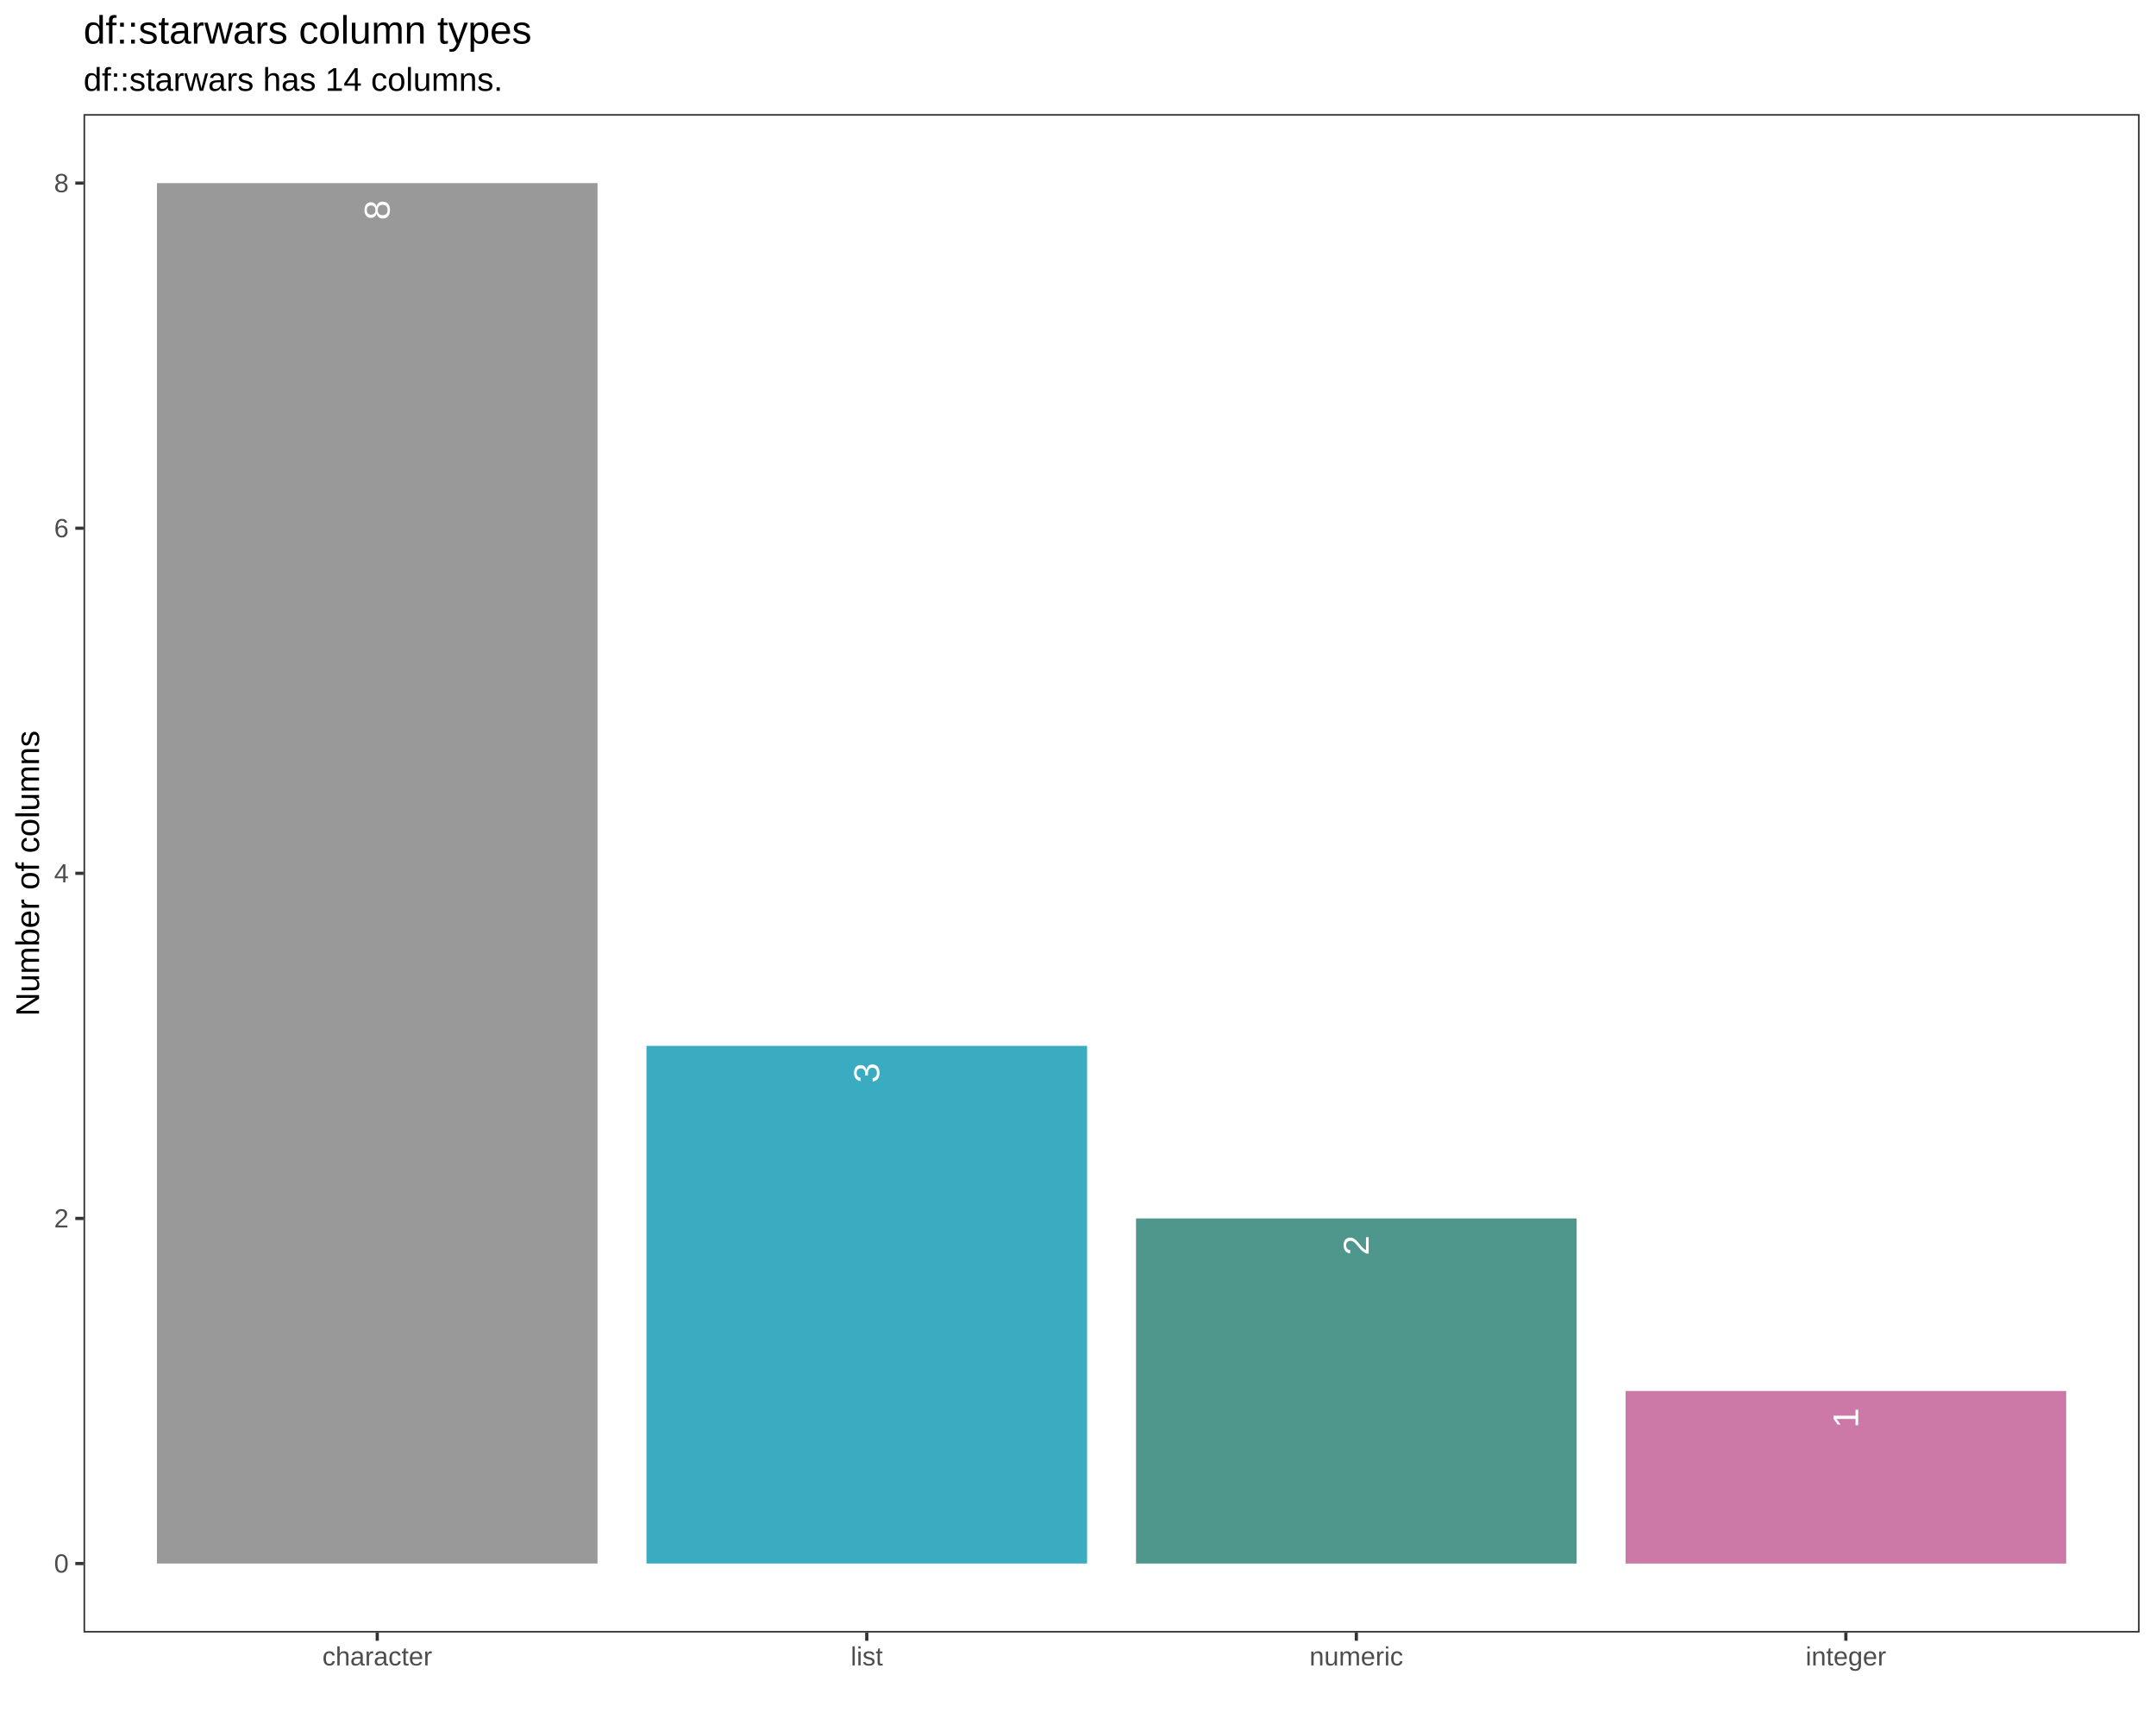
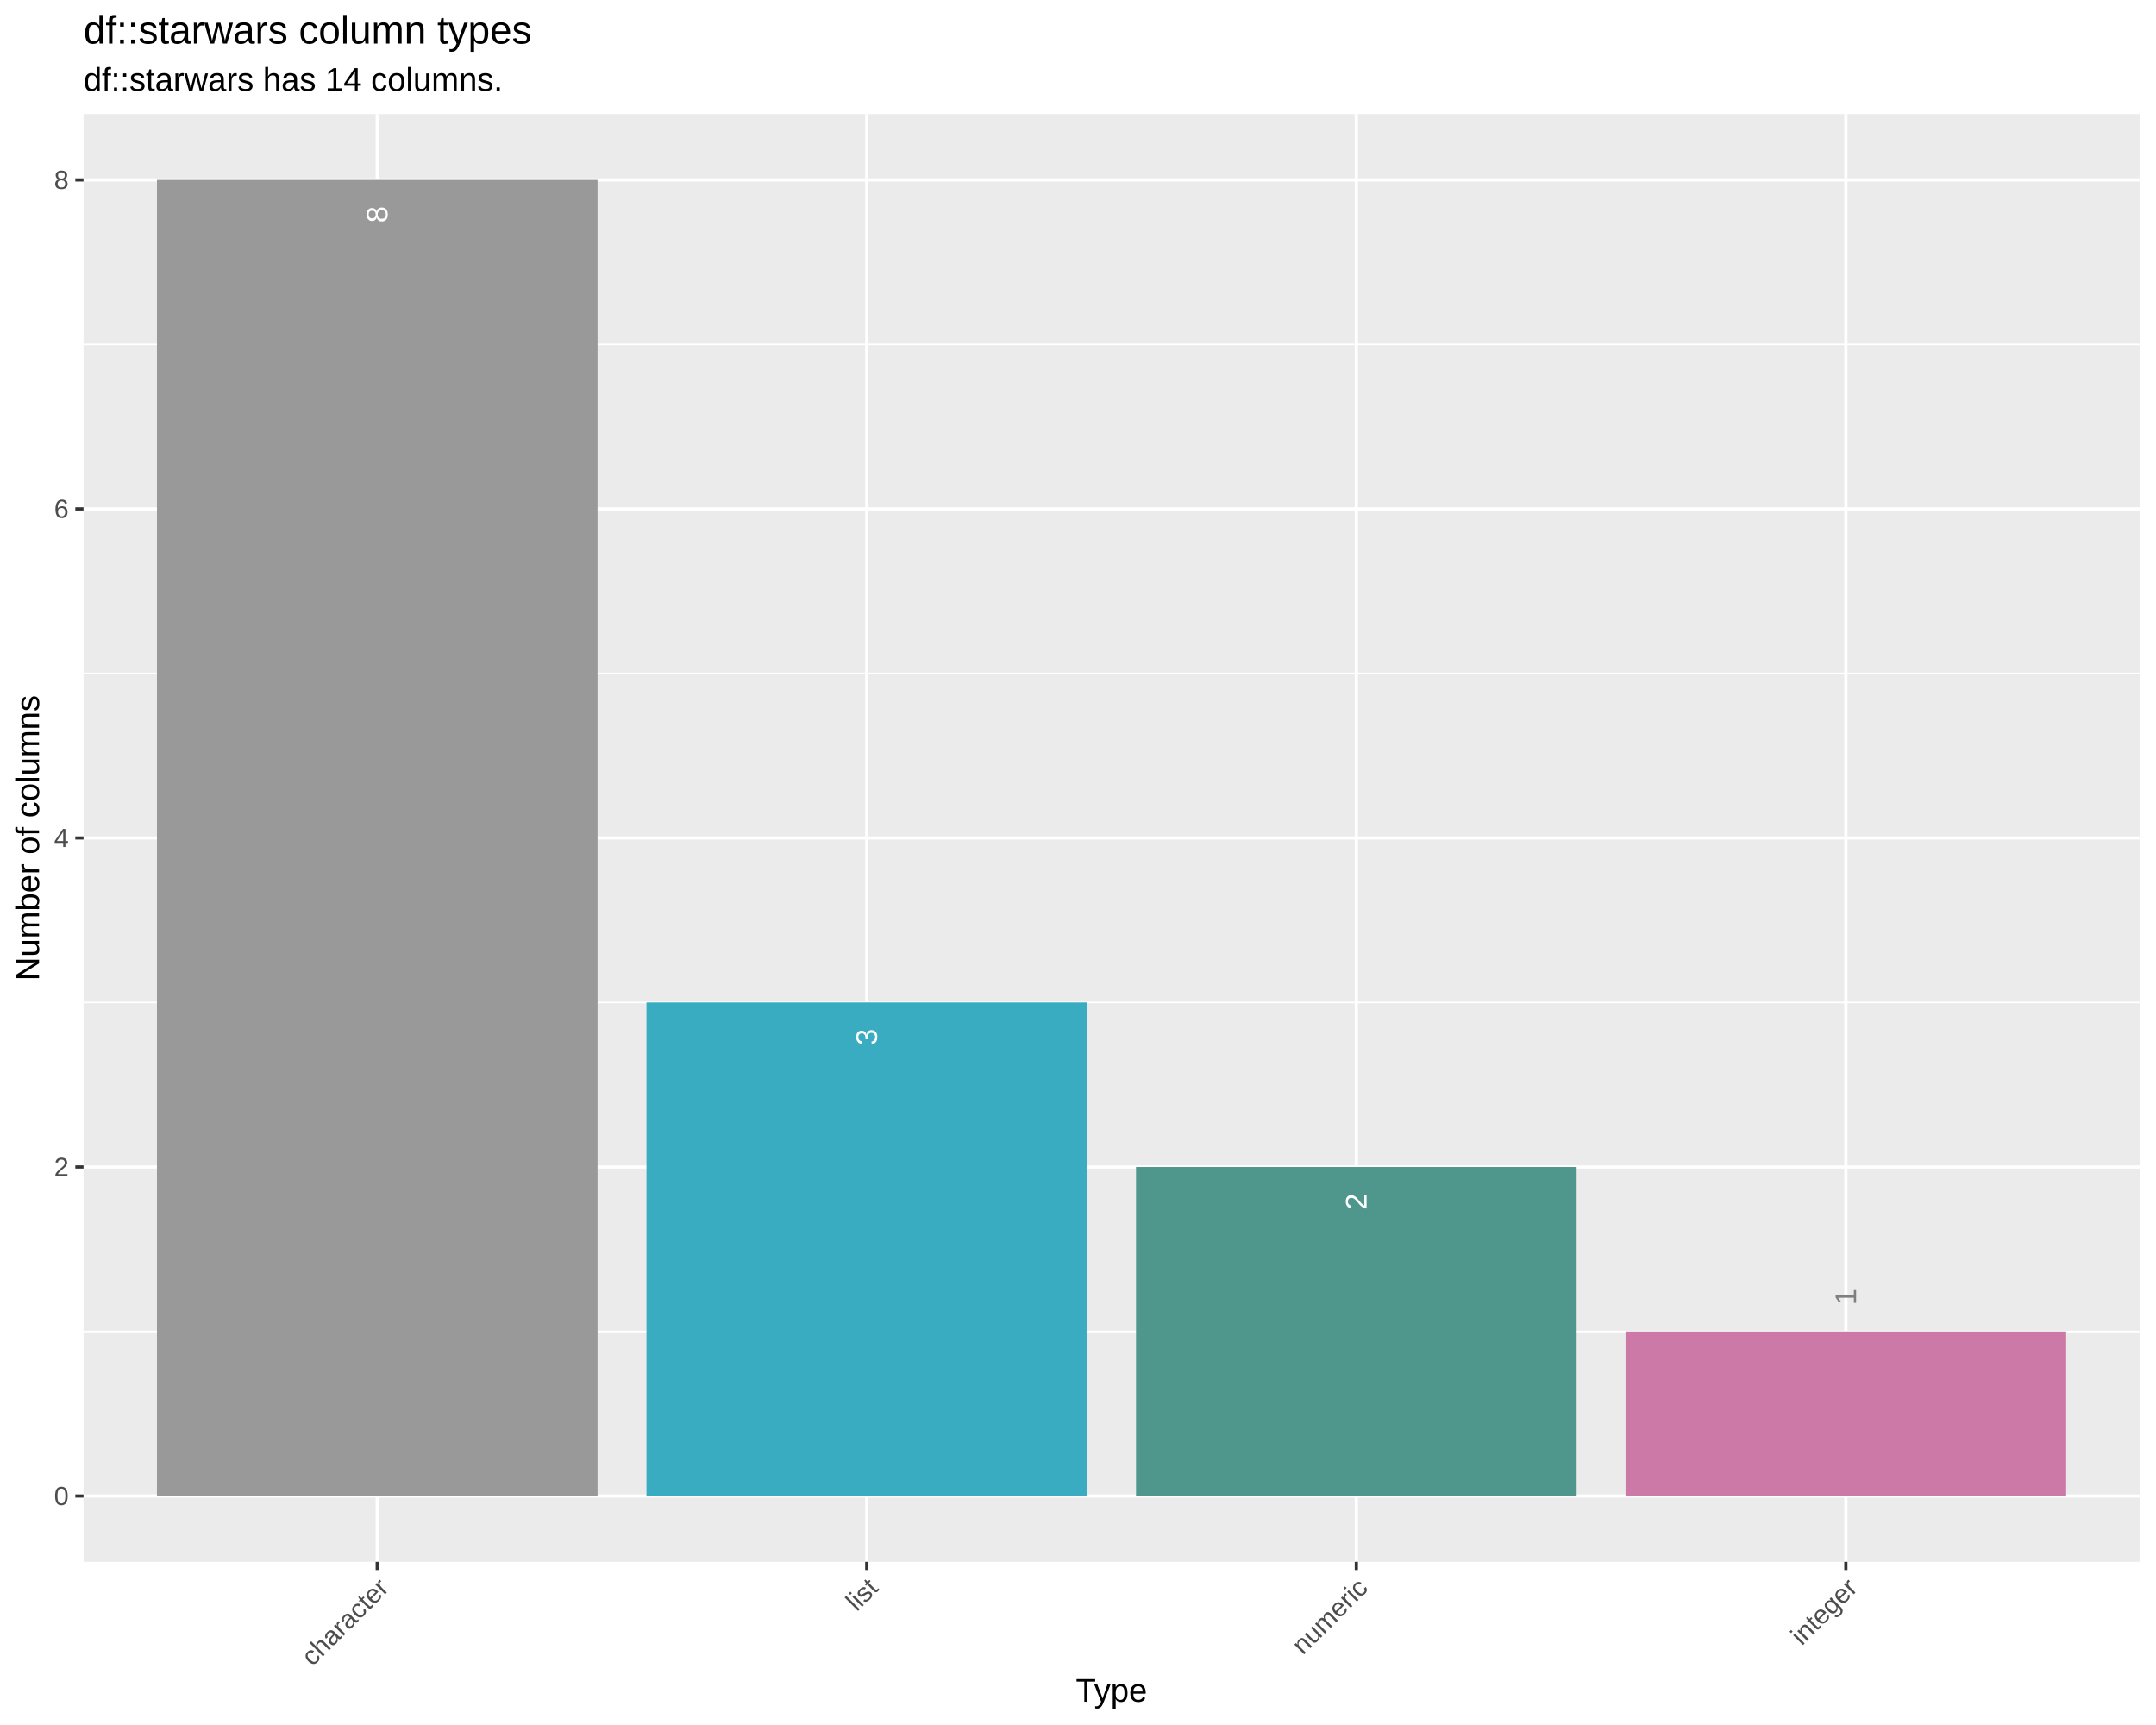
<svg xmlns="http://www.w3.org/2000/svg" viewBox="0 0 720.00 576.00">
  <defs>
    <style type="text/css">
    line, polyline, polygon, path, rect, circle {
      fill: none;
      stroke: #000000;
      stroke-linecap: round;
      stroke-linejoin: round;
      stroke-miterlimit: 10.00;
    }
  </style>
  </defs>
  <rect width="100%" height="100%" style="stroke: none; fill: #FFFFFF;" />
  <rect x="0.00" y="0.00" width="720.00" height="576.00" style="stroke-width: 1.07; stroke: #FFFFFF; fill: #FFFFFF;" />
  <defs>
-     <clipPath id="cpMjcuODl8NzE0LjUyfDU0NS4xM3wzOC4wOQ==">
-       <rect x="27.89" y="38.09" width="686.64" height="507.04" />
+     <clipPath id="cpMjcuODl8NzE0LjUyfDUyMS41MnwzOC4wOQ==">
+       <rect x="27.89" y="38.09" width="686.64" height="483.42" />
    </clipPath>
  </defs>
-   <rect x="27.89" y="38.09" width="686.64" height="507.04" style="stroke-width: 1.07; stroke: none; fill: #FFFFFF;" clip-path="url(#cpMjcuODl8NzE0LjUyfDU0NS4xM3wzOC4wOQ==)" />
-   <rect x="52.41" y="61.14" width="147.14" height="460.94" style="stroke-width: 1.07; stroke: none; stroke-linecap: square; stroke-linejoin: miter; fill: #999999;" clip-path="url(#cpMjcuODl8NzE0LjUyfDU0NS4xM3wzOC4wOQ==)" />
-   <rect x="215.89" y="349.23" width="147.14" height="172.85" style="stroke-width: 1.07; stroke: none; stroke-linecap: square; stroke-linejoin: miter; fill: #39ACC1;" clip-path="url(#cpMjcuODl8NzE0LjUyfDU0NS4xM3wzOC4wOQ==)" />
-   <rect x="379.38" y="406.85" width="147.14" height="115.24" style="stroke-width: 1.07; stroke: none; stroke-linecap: square; stroke-linejoin: miter; fill: #4F978C;" clip-path="url(#cpMjcuODl8NzE0LjUyfDU0NS4xM3wzOC4wOQ==)" />
-   <rect x="542.86" y="464.47" width="147.14" height="57.62" style="stroke-width: 1.07; stroke: none; stroke-linecap: square; stroke-linejoin: miter; fill: #CC79A7;" clip-path="url(#cpMjcuODl8NzE0LjUyfDU0NS4xM3wzOC4wOQ==)" />
-   <g clip-path="url(#cpMjcuODl8NzE0LjUyfDU0NS4xM3wzOC4wOQ==)">
-     <text transform="translate(130.10,73.48) rotate(-90)" style="font-size: 12.00px; fill: #FFFFFF; font-family: Liberation Sans;" textLength="6.67px" lengthAdjust="spacingAndGlyphs">8</text>
+   <rect x="27.89" y="38.09" width="686.64" height="483.42" style="stroke-width: 1.07; stroke: none; fill: #EBEBEB;" clip-path="url(#cpMjcuODl8NzE0LjUyfDUyMS41MnwzOC4wOQ==)" />
+   <polyline points="27.89,444.61 714.52,444.61 " style="stroke-width: 0.53; stroke: #FFFFFF; stroke-linecap: butt;" clip-path="url(#cpMjcuODl8NzE0LjUyfDUyMS41MnwzOC4wOQ==)" />
+   <polyline points="27.89,334.74 714.52,334.74 " style="stroke-width: 0.53; stroke: #FFFFFF; stroke-linecap: butt;" clip-path="url(#cpMjcuODl8NzE0LjUyfDUyMS41MnwzOC4wOQ==)" />
+   <polyline points="27.89,224.87 714.52,224.87 " style="stroke-width: 0.53; stroke: #FFFFFF; stroke-linecap: butt;" clip-path="url(#cpMjcuODl8NzE0LjUyfDUyMS41MnwzOC4wOQ==)" />
+   <polyline points="27.89,115.00 714.52,115.00 " style="stroke-width: 0.53; stroke: #FFFFFF; stroke-linecap: butt;" clip-path="url(#cpMjcuODl8NzE0LjUyfDUyMS41MnwzOC4wOQ==)" />
+   <polyline points="27.89,499.54 714.52,499.54 " style="stroke-width: 1.07; stroke: #FFFFFF; stroke-linecap: butt;" clip-path="url(#cpMjcuODl8NzE0LjUyfDUyMS41MnwzOC4wOQ==)" />
+   <polyline points="27.89,389.67 714.52,389.67 " style="stroke-width: 1.07; stroke: #FFFFFF; stroke-linecap: butt;" clip-path="url(#cpMjcuODl8NzE0LjUyfDUyMS41MnwzOC4wOQ==)" />
+   <polyline points="27.89,279.81 714.52,279.81 " style="stroke-width: 1.07; stroke: #FFFFFF; stroke-linecap: butt;" clip-path="url(#cpMjcuODl8NzE0LjUyfDUyMS41MnwzOC4wOQ==)" />
+   <polyline points="27.89,169.94 714.52,169.94 " style="stroke-width: 1.07; stroke: #FFFFFF; stroke-linecap: butt;" clip-path="url(#cpMjcuODl8NzE0LjUyfDUyMS41MnwzOC4wOQ==)" />
+   <polyline points="27.89,60.07 714.52,60.07 " style="stroke-width: 1.07; stroke: #FFFFFF; stroke-linecap: butt;" clip-path="url(#cpMjcuODl8NzE0LjUyfDUyMS41MnwzOC4wOQ==)" />
+   <polyline points="125.98,521.52 125.98,38.09 " style="stroke-width: 1.07; stroke: #FFFFFF; stroke-linecap: butt;" clip-path="url(#cpMjcuODl8NzE0LjUyfDUyMS41MnwzOC4wOQ==)" />
+   <polyline points="289.46,521.52 289.46,38.09 " style="stroke-width: 1.07; stroke: #FFFFFF; stroke-linecap: butt;" clip-path="url(#cpMjcuODl8NzE0LjUyfDUyMS41MnwzOC4wOQ==)" />
+   <polyline points="452.95,521.52 452.95,38.09 " style="stroke-width: 1.07; stroke: #FFFFFF; stroke-linecap: butt;" clip-path="url(#cpMjcuODl8NzE0LjUyfDUyMS41MnwzOC4wOQ==)" />
+   <polyline points="616.43,521.52 616.43,38.09 " style="stroke-width: 1.07; stroke: #FFFFFF; stroke-linecap: butt;" clip-path="url(#cpMjcuODl8NzE0LjUyfDUyMS41MnwzOC4wOQ==)" />
+   <rect x="52.41" y="60.07" width="147.14" height="439.48" style="stroke-width: 1.07; stroke: none; stroke-linecap: square; stroke-linejoin: miter; fill: #999999;" clip-path="url(#cpMjcuODl8NzE0LjUyfDUyMS41MnwzOC4wOQ==)" />
+   <rect x="215.89" y="334.74" width="147.14" height="164.80" style="stroke-width: 1.07; stroke: none; stroke-linecap: square; stroke-linejoin: miter; fill: #39ACC1;" clip-path="url(#cpMjcuODl8NzE0LjUyfDUyMS41MnwzOC4wOQ==)" />
+   <rect x="379.38" y="389.67" width="147.14" height="109.87" style="stroke-width: 1.07; stroke: none; stroke-linecap: square; stroke-linejoin: miter; fill: #4F978C;" clip-path="url(#cpMjcuODl8NzE0LjUyfDUyMS41MnwzOC4wOQ==)" />
+   <rect x="542.86" y="444.61" width="147.14" height="54.93" style="stroke-width: 1.07; stroke: none; stroke-linecap: square; stroke-linejoin: miter; fill: #CC79A7;" clip-path="url(#cpMjcuODl8NzE0LjUyfDUyMS41MnwzOC4wOQ==)" />
+   <g clip-path="url(#cpMjcuODl8NzE0LjUyfDUyMS41MnwzOC4wOQ==)">
+     <text transform="translate(129.40,74.39) rotate(-90)" style="font-size: 9.96px; fill: #FFFFFF; font-family: Liberation Sans;" textLength="5.53px" lengthAdjust="spacingAndGlyphs">8</text>
  </g>
-   <g clip-path="url(#cpMjcuODl8NzE0LjUyfDU0NS4xM3wzOC4wOQ==)">
-     <text transform="translate(293.59,361.57) rotate(-90)" style="font-size: 12.00px; fill: #FFFFFF; font-family: Liberation Sans;" textLength="6.67px" lengthAdjust="spacingAndGlyphs">3</text>
+   <g clip-path="url(#cpMjcuODl8NzE0LjUyfDUyMS41MnwzOC4wOQ==)">
+     <text transform="translate(292.88,349.06) rotate(-90)" style="font-size: 9.96px; fill: #FFFFFF; font-family: Liberation Sans;" textLength="5.53px" lengthAdjust="spacingAndGlyphs">3</text>
  </g>
-   <g clip-path="url(#cpMjcuODl8NzE0LjUyfDU0NS4xM3wzOC4wOQ==)">
-     <text transform="translate(457.07,419.19) rotate(-90)" style="font-size: 12.00px; fill: #FFFFFF; font-family: Liberation Sans;" textLength="6.67px" lengthAdjust="spacingAndGlyphs">2</text>
+   <g clip-path="url(#cpMjcuODl8NzE0LjUyfDUyMS41MnwzOC4wOQ==)">
+     <text transform="translate(456.37,404.00) rotate(-90)" style="font-size: 9.96px; fill: #FFFFFF; font-family: Liberation Sans;" textLength="5.53px" lengthAdjust="spacingAndGlyphs">2</text>
  </g>
-   <g clip-path="url(#cpMjcuODl8NzE0LjUyfDU0NS4xM3wzOC4wOQ==)">
-     <text transform="translate(620.55,476.81) rotate(-90)" style="font-size: 12.00px; fill: #FFFFFF; font-family: Liberation Sans;" textLength="6.67px" lengthAdjust="spacingAndGlyphs">1</text>
+   <g clip-path="url(#cpMjcuODl8NzE0LjUyfDUyMS41MnwzOC4wOQ==)">
+     <text transform="translate(619.85,435.82) rotate(-90)" style="font-size: 9.96px; fill: #7F7F7F; font-family: Liberation Sans;" textLength="5.53px" lengthAdjust="spacingAndGlyphs">1</text>
  </g>
-   <rect x="27.89" y="38.09" width="686.64" height="507.04" style="stroke-width: 1.07; stroke: #333333;" clip-path="url(#cpMjcuODl8NzE0LjUyfDU0NS4xM3wzOC4wOQ==)" />
  <defs>
    <clipPath id="cpMC4wMHw3MjAuMDB8NTc2LjAwfDAuMDA=">
      <rect x="0.00" y="0.00" width="720.00" height="576.00" />
    </clipPath>
  </defs>
  <g clip-path="url(#cpMC4wMHw3MjAuMDB8NTc2LjAwfDAuMDA=)">
-     <text x="18.06" y="525.11" style="font-size: 8.80px; fill: #4D4D4D; font-family: Liberation Sans;" textLength="4.89px" lengthAdjust="spacingAndGlyphs">0</text>
+     <text x="18.06" y="502.57" style="font-size: 8.80px; fill: #4D4D4D; font-family: Liberation Sans;" textLength="4.89px" lengthAdjust="spacingAndGlyphs">0</text>
  </g>
  <g clip-path="url(#cpMC4wMHw3MjAuMDB8NTc2LjAwfDAuMDA=)">
-     <text x="18.06" y="409.87" style="font-size: 8.80px; fill: #4D4D4D; font-family: Liberation Sans;" textLength="4.89px" lengthAdjust="spacingAndGlyphs">2</text>
+     <text x="18.06" y="392.70" style="font-size: 8.80px; fill: #4D4D4D; font-family: Liberation Sans;" textLength="4.89px" lengthAdjust="spacingAndGlyphs">2</text>
  </g>
  <g clip-path="url(#cpMC4wMHw3MjAuMDB8NTc2LjAwfDAuMDA=)">
-     <text x="18.06" y="294.64" style="font-size: 8.80px; fill: #4D4D4D; font-family: Liberation Sans;" textLength="4.89px" lengthAdjust="spacingAndGlyphs">4</text>
+     <text x="18.06" y="282.83" style="font-size: 8.80px; fill: #4D4D4D; font-family: Liberation Sans;" textLength="4.89px" lengthAdjust="spacingAndGlyphs">4</text>
  </g>
  <g clip-path="url(#cpMC4wMHw3MjAuMDB8NTc2LjAwfDAuMDA=)">
-     <text x="18.06" y="179.40" style="font-size: 8.80px; fill: #4D4D4D; font-family: Liberation Sans;" textLength="4.89px" lengthAdjust="spacingAndGlyphs">6</text>
+     <text x="18.06" y="172.96" style="font-size: 8.80px; fill: #4D4D4D; font-family: Liberation Sans;" textLength="4.89px" lengthAdjust="spacingAndGlyphs">6</text>
  </g>
  <g clip-path="url(#cpMC4wMHw3MjAuMDB8NTc2LjAwfDAuMDA=)">
-     <text x="18.06" y="64.17" style="font-size: 8.80px; fill: #4D4D4D; font-family: Liberation Sans;" textLength="4.89px" lengthAdjust="spacingAndGlyphs">8</text>
+     <text x="18.06" y="63.09" style="font-size: 8.80px; fill: #4D4D4D; font-family: Liberation Sans;" textLength="4.89px" lengthAdjust="spacingAndGlyphs">8</text>
  </g>
-   <polyline points="25.15,522.08 27.89,522.08 " style="stroke-width: 1.07; stroke: #333333; stroke-linecap: butt;" clip-path="url(#cpMC4wMHw3MjAuMDB8NTc2LjAwfDAuMDA=)" />
-   <polyline points="25.15,406.85 27.89,406.85 " style="stroke-width: 1.07; stroke: #333333; stroke-linecap: butt;" clip-path="url(#cpMC4wMHw3MjAuMDB8NTc2LjAwfDAuMDA=)" />
-   <polyline points="25.15,291.61 27.89,291.61 " style="stroke-width: 1.07; stroke: #333333; stroke-linecap: butt;" clip-path="url(#cpMC4wMHw3MjAuMDB8NTc2LjAwfDAuMDA=)" />
-   <polyline points="25.15,176.38 27.89,176.38 " style="stroke-width: 1.07; stroke: #333333; stroke-linecap: butt;" clip-path="url(#cpMC4wMHw3MjAuMDB8NTc2LjAwfDAuMDA=)" />
-   <polyline points="25.15,61.14 27.89,61.14 " style="stroke-width: 1.07; stroke: #333333; stroke-linecap: butt;" clip-path="url(#cpMC4wMHw3MjAuMDB8NTc2LjAwfDAuMDA=)" />
-   <polyline points="125.98,547.87 125.98,545.13 " style="stroke-width: 1.07; stroke: #333333; stroke-linecap: butt;" clip-path="url(#cpMC4wMHw3MjAuMDB8NTc2LjAwfDAuMDA=)" />
-   <polyline points="289.46,547.87 289.46,545.13 " style="stroke-width: 1.07; stroke: #333333; stroke-linecap: butt;" clip-path="url(#cpMC4wMHw3MjAuMDB8NTc2LjAwfDAuMDA=)" />
-   <polyline points="452.95,547.87 452.95,545.13 " style="stroke-width: 1.07; stroke: #333333; stroke-linecap: butt;" clip-path="url(#cpMC4wMHw3MjAuMDB8NTc2LjAwfDAuMDA=)" />
-   <polyline points="616.43,547.87 616.43,545.13 " style="stroke-width: 1.07; stroke: #333333; stroke-linecap: butt;" clip-path="url(#cpMC4wMHw3MjAuMDB8NTc2LjAwfDAuMDA=)" />
+   <polyline points="25.15,499.54 27.89,499.54 " style="stroke-width: 1.07; stroke: #333333; stroke-linecap: butt;" clip-path="url(#cpMC4wMHw3MjAuMDB8NTc2LjAwfDAuMDA=)" />
+   <polyline points="25.15,389.67 27.89,389.67 " style="stroke-width: 1.07; stroke: #333333; stroke-linecap: butt;" clip-path="url(#cpMC4wMHw3MjAuMDB8NTc2LjAwfDAuMDA=)" />
+   <polyline points="25.15,279.81 27.89,279.81 " style="stroke-width: 1.07; stroke: #333333; stroke-linecap: butt;" clip-path="url(#cpMC4wMHw3MjAuMDB8NTc2LjAwfDAuMDA=)" />
+   <polyline points="25.15,169.94 27.89,169.94 " style="stroke-width: 1.07; stroke: #333333; stroke-linecap: butt;" clip-path="url(#cpMC4wMHw3MjAuMDB8NTc2LjAwfDAuMDA=)" />
+   <polyline points="25.15,60.07 27.89,60.07 " style="stroke-width: 1.07; stroke: #333333; stroke-linecap: butt;" clip-path="url(#cpMC4wMHw3MjAuMDB8NTc2LjAwfDAuMDA=)" />
+   <polyline points="125.98,524.26 125.98,521.52 " style="stroke-width: 1.07; stroke: #333333; stroke-linecap: butt;" clip-path="url(#cpMC4wMHw3MjAuMDB8NTc2LjAwfDAuMDA=)" />
+   <polyline points="289.46,524.26 289.46,521.52 " style="stroke-width: 1.07; stroke: #333333; stroke-linecap: butt;" clip-path="url(#cpMC4wMHw3MjAuMDB8NTc2LjAwfDAuMDA=)" />
+   <polyline points="452.95,524.26 452.95,521.52 " style="stroke-width: 1.07; stroke: #333333; stroke-linecap: butt;" clip-path="url(#cpMC4wMHw3MjAuMDB8NTc2LjAwfDAuMDA=)" />
+   <polyline points="616.43,524.26 616.43,521.52 " style="stroke-width: 1.07; stroke: #333333; stroke-linecap: butt;" clip-path="url(#cpMC4wMHw3MjAuMDB8NTc2LjAwfDAuMDA=)" />
  <g clip-path="url(#cpMC4wMHw3MjAuMDB8NTc2LjAwfDAuMDA=)">
-     <text x="107.65" y="556.11" style="font-size: 8.80px; fill: #4D4D4D; font-family: Liberation Sans;" textLength="36.66px" lengthAdjust="spacingAndGlyphs">character</text>
+     <text transform="translate(104.33,556.64) rotate(-45)" style="font-size: 8.80px; fill: #4D4D4D; font-family: Liberation Sans;" textLength="36.66px" lengthAdjust="spacingAndGlyphs">character</text>
  </g>
  <g clip-path="url(#cpMC4wMHw3MjAuMDB8NTc2LjAwfDAuMDA=)">
-     <text x="284.09" y="556.11" style="font-size: 8.80px; fill: #4D4D4D; font-family: Liberation Sans;" textLength="10.75px" lengthAdjust="spacingAndGlyphs">list</text>
+     <text transform="translate(286.13,538.33) rotate(-45)" style="font-size: 8.80px; fill: #4D4D4D; font-family: Liberation Sans;" textLength="10.75px" lengthAdjust="spacingAndGlyphs">list</text>
  </g>
  <g clip-path="url(#cpMC4wMHw3MjAuMDB8NTc2LjAwfDAuMDA=)">
-     <text x="437.30" y="556.11" style="font-size: 8.80px; fill: #4D4D4D; font-family: Liberation Sans;" textLength="31.28px" lengthAdjust="spacingAndGlyphs">numeric</text>
+     <text transform="translate(435.10,552.84) rotate(-45)" style="font-size: 8.80px; fill: #4D4D4D; font-family: Liberation Sans;" textLength="31.28px" lengthAdjust="spacingAndGlyphs">numeric</text>
  </g>
  <g clip-path="url(#cpMC4wMHw3MjAuMDB8NTc2LjAwfDAuMDA=)">
-     <text x="602.99" y="556.11" style="font-size: 8.80px; fill: #4D4D4D; font-family: Liberation Sans;" textLength="26.88px" lengthAdjust="spacingAndGlyphs">integer</text>
+     <text transform="translate(601.70,549.73) rotate(-45)" style="font-size: 8.80px; fill: #4D4D4D; font-family: Liberation Sans;" textLength="26.88px" lengthAdjust="spacingAndGlyphs">integer</text>
  </g>
  <g clip-path="url(#cpMC4wMHw3MjAuMDB8NTc2LjAwfDAuMDA=)">
-     <text transform="translate(13.04,339.32) rotate(-90)" style="font-size: 11.00px; font-family: Liberation Sans;" textLength="95.41px" lengthAdjust="spacingAndGlyphs">Number of columns</text>
+     <text x="359.27" y="568.24" style="font-size: 11.00px; font-family: Liberation Sans;" textLength="23.86px" lengthAdjust="spacingAndGlyphs">Type</text>
+   </g>
+   <g clip-path="url(#cpMC4wMHw3MjAuMDB8NTc2LjAwfDAuMDA=)">
+     <text transform="translate(13.04,327.51) rotate(-90)" style="font-size: 11.00px; font-family: Liberation Sans;" textLength="95.41px" lengthAdjust="spacingAndGlyphs">Number of columns</text>
  </g>
  <g clip-path="url(#cpMC4wMHw3MjAuMDB8NTc2LjAwfDAuMDA=)">
    <text x="27.89" y="30.33" style="font-size: 11.00px; font-family: Liberation Sans;" textLength="140.09px" lengthAdjust="spacingAndGlyphs">df::starwars has 14 columns.</text>
  </g>
  <g clip-path="url(#cpMC4wMHw3MjAuMDB8NTc2LjAwfDAuMDA=)">
    <text x="27.89" y="14.56" style="font-size: 13.20px; font-family: Liberation Sans;" textLength="149.42px" lengthAdjust="spacingAndGlyphs">df::starwars column types</text>
  </g>
</svg>
